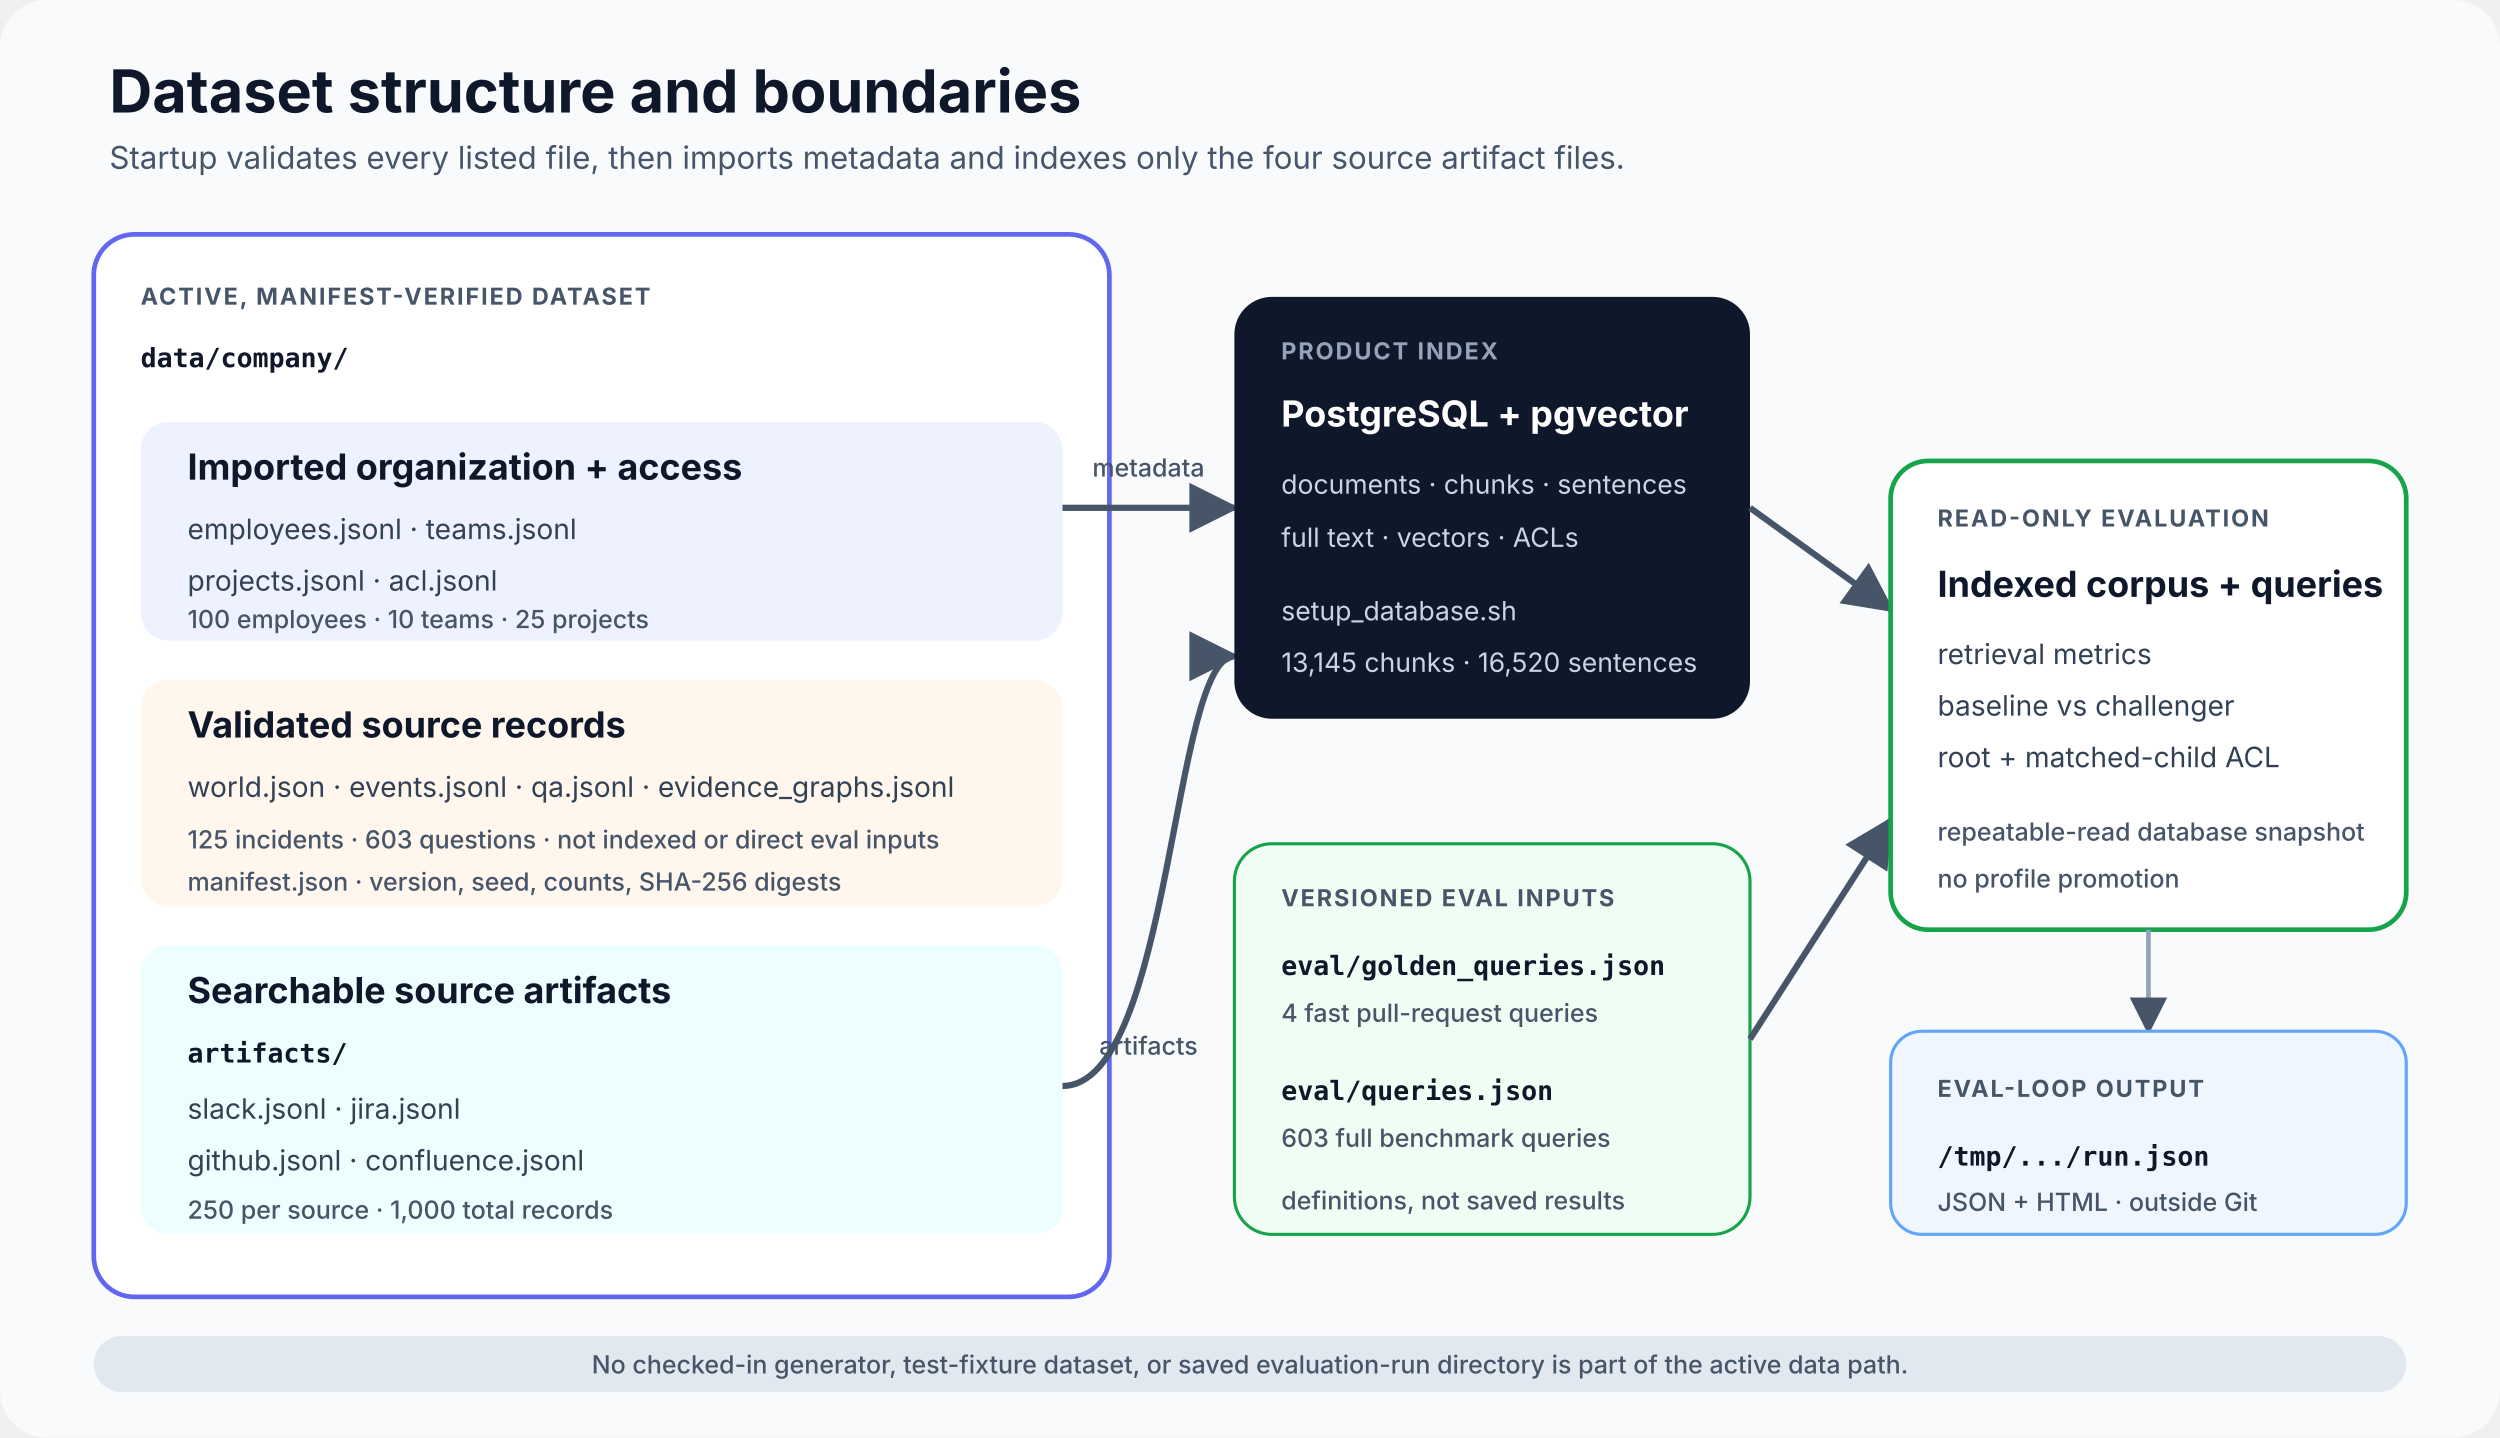
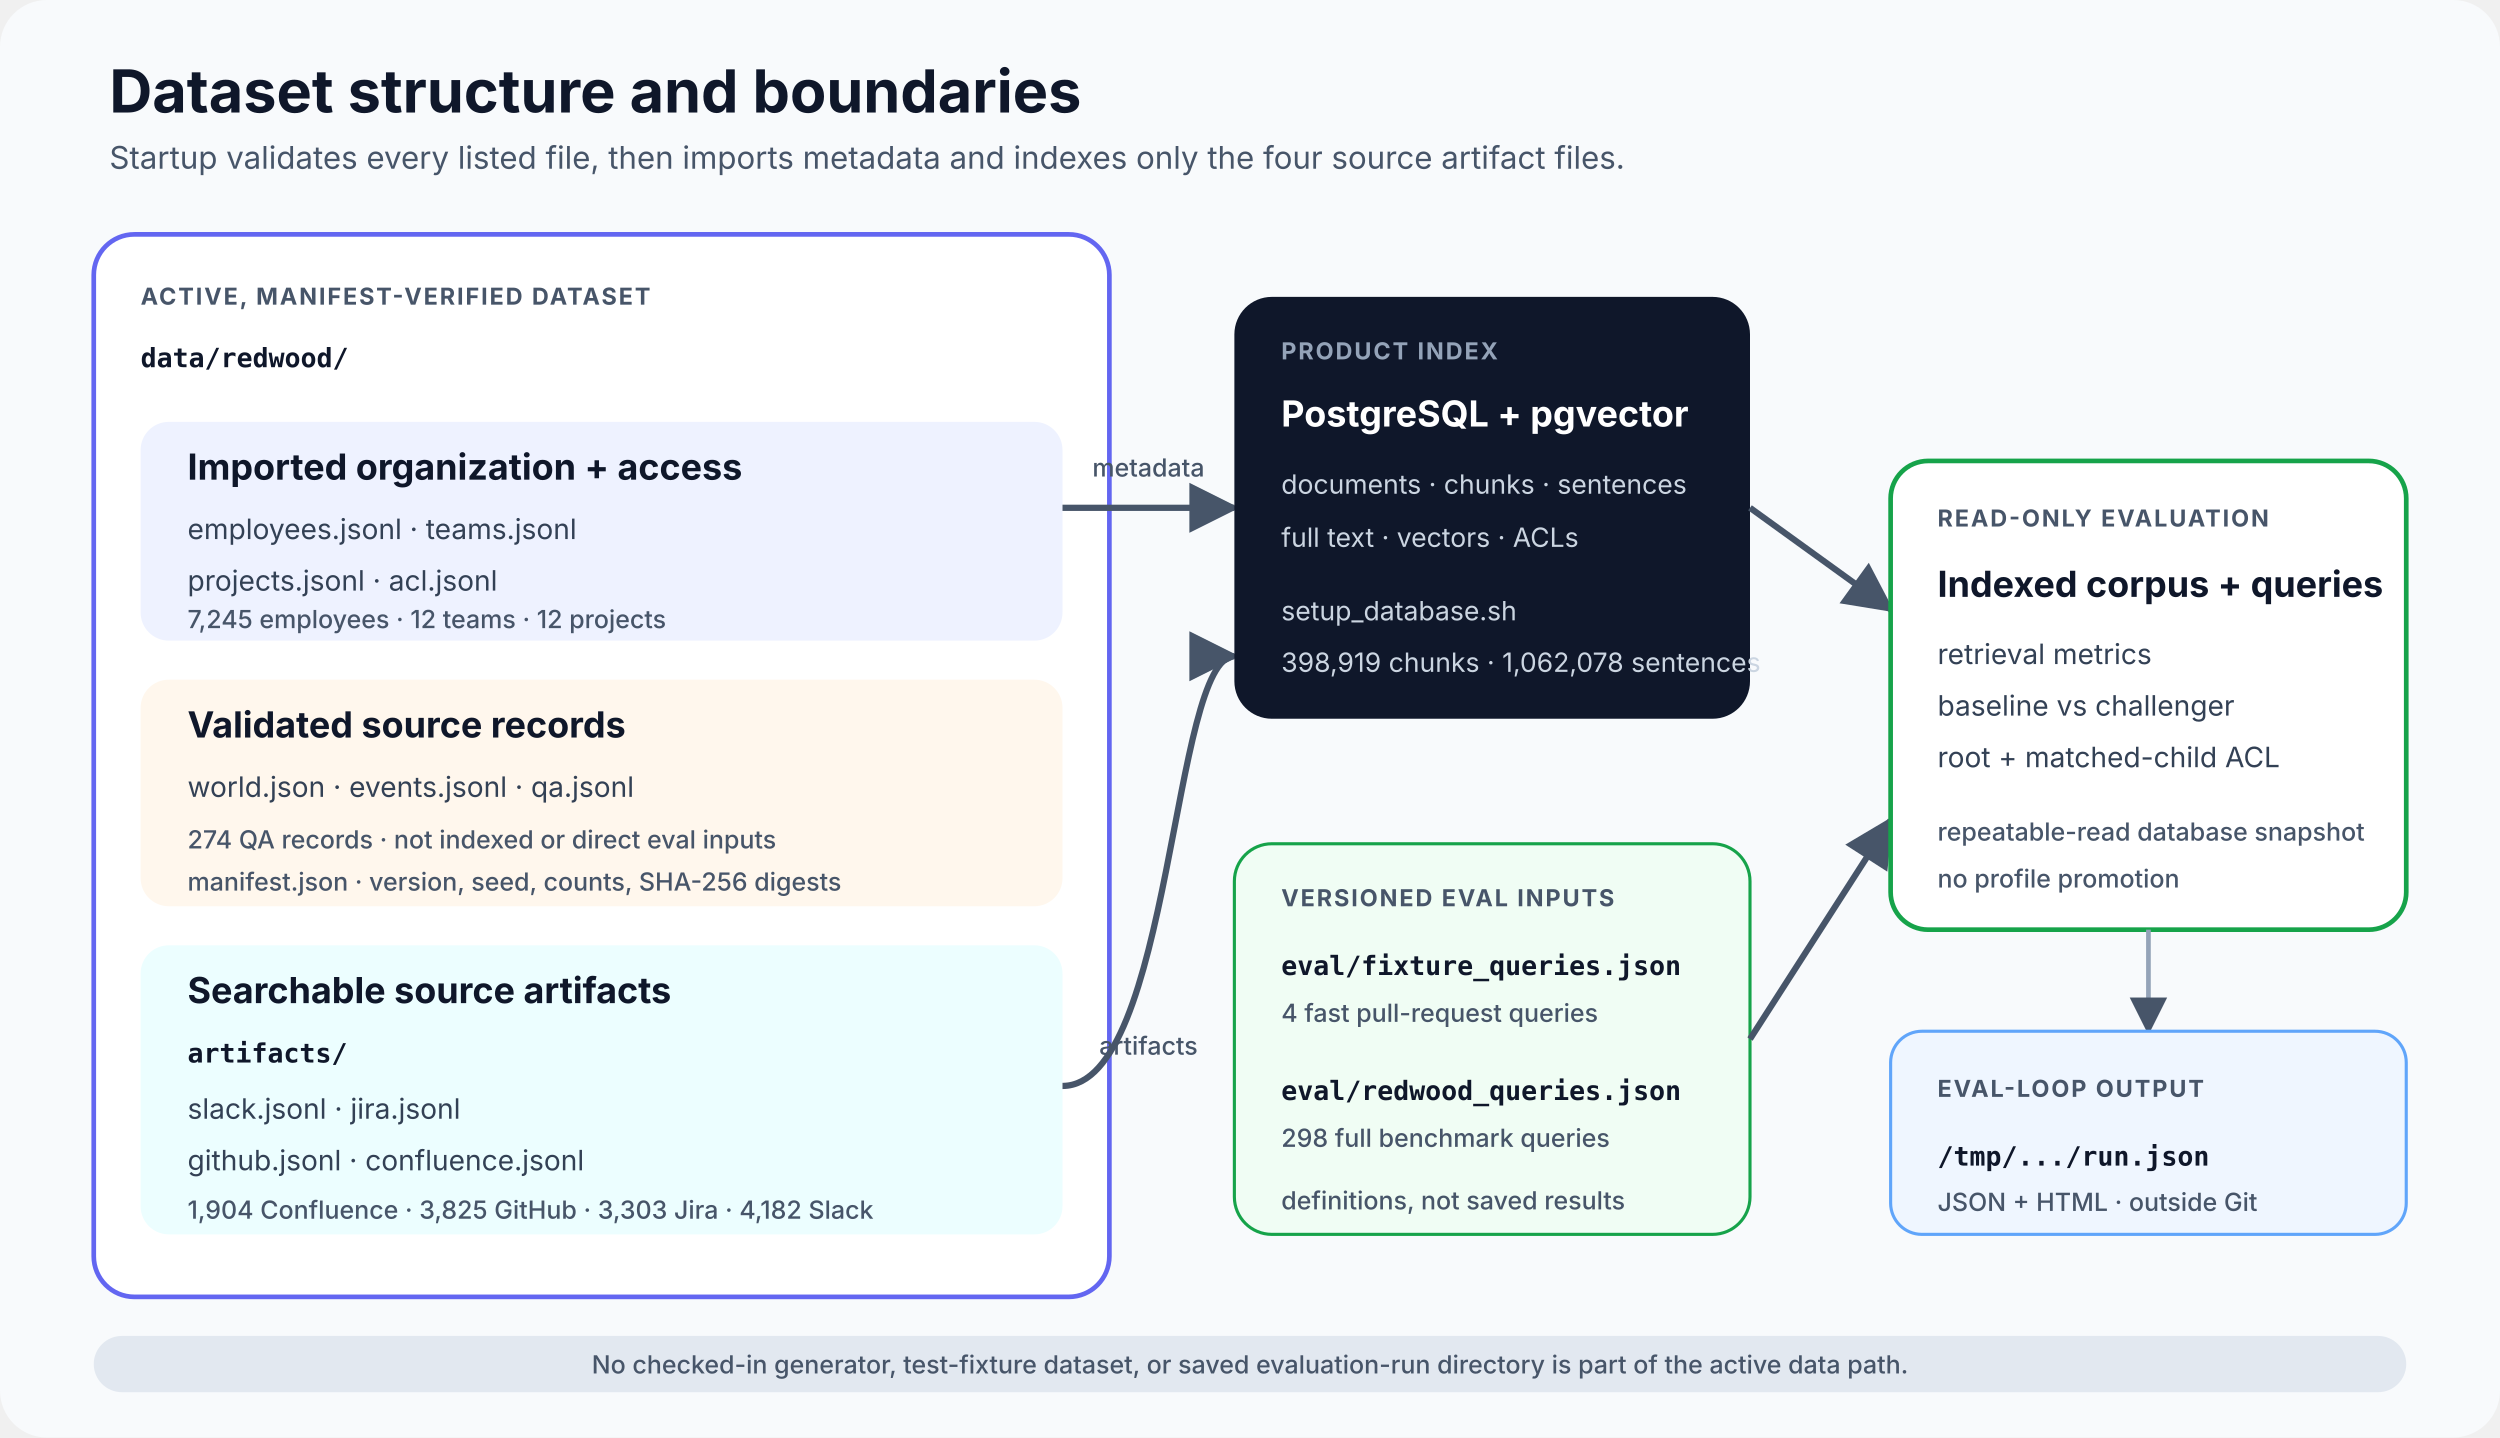
<svg xmlns="http://www.w3.org/2000/svg" width="1600" height="920" viewBox="0 0 1600 920" role="img" aria-labelledby="title desc">
  <defs>
    <marker id="arrow" viewBox="0 0 10 10" refX="9" refY="5" markerWidth="8" markerHeight="8" orient="auto">
      <path d="M 0 0 L 10 5 L 0 10 z" fill="#475569" />
    </marker>
    <style>
      .title { font: 700 38px -apple-system, BlinkMacSystemFont, "Segoe UI", sans-serif; fill: #0f172a; }
      .subtitle { font: 400 20px -apple-system, BlinkMacSystemFont, "Segoe UI", sans-serif; fill: #475569; }
      .step { font: 700 15px -apple-system, BlinkMacSystemFont, "Segoe UI", sans-serif; fill: #475569; letter-spacing: 1.2px; }
      .heading { font: 700 23px -apple-system, BlinkMacSystemFont, "Segoe UI", sans-serif; fill: #0f172a; }
      .body { font: 400 18px -apple-system, BlinkMacSystemFont, "Segoe UI", sans-serif; fill: #334155; }
      .small { font: 500 16px -apple-system, BlinkMacSystemFont, "Segoe UI", sans-serif; fill: #475569; }
      .code { font: 700 17px ui-monospace, SFMono-Regular, Menlo, Consolas, monospace; fill: #0f172a; }
      .light-heading { font: 700 23px -apple-system, BlinkMacSystemFont, "Segoe UI", sans-serif; fill: #ffffff; }
      .light-body { font: 400 17px -apple-system, BlinkMacSystemFont, "Segoe UI", sans-serif; fill: #cbd5e1; }
      .line { stroke: #475569; stroke-width: 4; fill: none; marker-end: url(#arrow); }
      .soft-line { stroke: #94a3b8; stroke-width: 3; fill: none; marker-end: url(#arrow); }
    </style>
  </defs>
  <rect width="1600" height="920" rx="30" fill="#f8fafc" />
  <text x="70" y="72" class="title">Dataset structure and boundaries</text>
  <text x="70" y="108" class="subtitle">Startup validates every listed file, then imports metadata and indexes only the four source artifact files.</text>
  <rect x="60" y="150" width="650" height="680" rx="26" fill="#ffffff" stroke="#6366f1" stroke-width="3" />
  <text x="90" y="195" class="step">ACTIVE, MANIFEST-VERIFIED DATASET</text>
-   <text x="90" y="235" class="code">data/company/</text>
+   <text x="90" y="235" class="code">data/redwood/</text>
  <rect x="90" y="270" width="590" height="140" rx="18" fill="#eef2ff" />
  <text x="120" y="307" class="heading">Imported organization + access</text>
  <text x="120" y="345" class="body">employees.jsonl · teams.jsonl</text>
  <text x="120" y="378" class="body">projects.jsonl · acl.jsonl</text>
-   <text x="120" y="402" class="small">100 employees · 10 teams · 25 projects</text>
+   <text x="120" y="402" class="small">7,245 employees · 12 teams · 12 projects</text>
  <rect x="90" y="435" width="590" height="145" rx="18" fill="#fff7ed" />
  <text x="120" y="472" class="heading">Validated source records</text>
-   <text x="120" y="510" class="body">world.json · events.jsonl · qa.jsonl · evidence_graphs.jsonl</text>
-   <text x="120" y="543" class="small">125 incidents · 603 questions · not indexed or direct eval inputs</text>
+   <text x="120" y="510" class="body">world.json · events.jsonl · qa.jsonl</text>
+   <text x="120" y="543" class="small">274 QA records · not indexed or direct eval inputs</text>
  <text x="120" y="570" class="small">manifest.json · version, seed, counts, SHA-256 digests</text>
  <rect x="90" y="605" width="590" height="185" rx="18" fill="#ecfeff" />
  <text x="120" y="642" class="heading">Searchable source artifacts</text>
  <text x="120" y="680" class="code">artifacts/</text>
  <text x="120" y="716" class="body">slack.jsonl · jira.jsonl</text>
  <text x="120" y="749" class="body">github.jsonl · confluence.jsonl</text>
-   <text x="120" y="780" class="small">250 per source · 1,000 total records</text>
+   <text x="120" y="780" class="small">1,904 Confluence · 3,825 GitHub · 3,303 Jira · 4,182 Slack</text>
  <path d="M 680 325 L 790 325" class="line" />
  <text x="735" y="305" class="small" text-anchor="middle">metadata</text>
  <path d="M 680 695 C 750 695, 750 420, 790 420" class="line" />
  <text x="735" y="675" class="small" text-anchor="middle">artifacts</text>
  <rect x="790" y="190" width="330" height="270" rx="24" fill="#0f172a" />
  <text x="820" y="230" class="step" style="fill:#94a3b8">PRODUCT INDEX</text>
  <text x="820" y="273" class="light-heading">PostgreSQL + pgvector</text>
  <text x="820" y="316" class="light-body">documents · chunks · sentences</text>
  <text x="820" y="350" class="light-body">full text · vectors · ACLs</text>
  <text x="820" y="397" class="light-body">setup_database.sh</text>
-   <text x="820" y="430" class="light-body">13,145 chunks · 16,520 sentences</text>
+   <text x="820" y="430" class="light-body">398,919 chunks · 1,062,078 sentences</text>
  <rect x="790" y="540" width="330" height="250" rx="24" fill="#f0fdf4" stroke="#16a34a" stroke-width="2" />
  <text x="820" y="580" class="step">VERSIONED EVAL INPUTS</text>
-   <text x="820" y="624" class="code">eval/golden_queries.json</text>
+   <text x="820" y="624" class="code">eval/fixture_queries.json</text>
  <text x="820" y="654" class="small">4 fast pull-request queries</text>
-   <text x="820" y="704" class="code">eval/queries.json</text>
-   <text x="820" y="734" class="small">603 full benchmark queries</text>
+   <text x="820" y="704" class="code">eval/redwood_queries.json</text>
+   <text x="820" y="734" class="small">298 full benchmark queries</text>
  <text x="820" y="774" class="small">definitions, not saved results</text>
  <path d="M 1120 325 L 1210 390" class="line" />
  <path d="M 1120 665 L 1210 525" class="line" />
  <rect x="1210" y="295" width="330" height="300" rx="24" fill="#ffffff" stroke="#16a34a" stroke-width="3" />
  <text x="1240" y="337" class="step">READ-ONLY EVALUATION</text>
  <text x="1240" y="382" class="heading">Indexed corpus + queries</text>
  <text x="1240" y="425" class="body">retrieval metrics</text>
  <text x="1240" y="458" class="body">baseline vs challenger</text>
  <text x="1240" y="491" class="body">root + matched-child ACL</text>
  <text x="1240" y="538" class="small">repeatable-read database snapshot</text>
  <text x="1240" y="568" class="small">no profile promotion</text>
  <path d="M 1375 595 L 1375 660" class="soft-line" />
  <rect x="1210" y="660" width="330" height="130" rx="20" fill="#eff6ff" stroke="#60a5fa" stroke-width="2" />
  <text x="1240" y="702" class="step">EVAL-LOOP OUTPUT</text>
  <text x="1240" y="746" class="code">/tmp/.../run.json</text>
  <text x="1240" y="775" class="small">JSON + HTML · outside Git</text>
  <rect x="60" y="855" width="1480" height="36" rx="18" fill="#e2e8f0" />
  <text x="800" y="879" class="small" text-anchor="middle">No checked-in generator, test-fixture dataset, or saved evaluation-run directory is part of the active data path.</text>
</svg>
